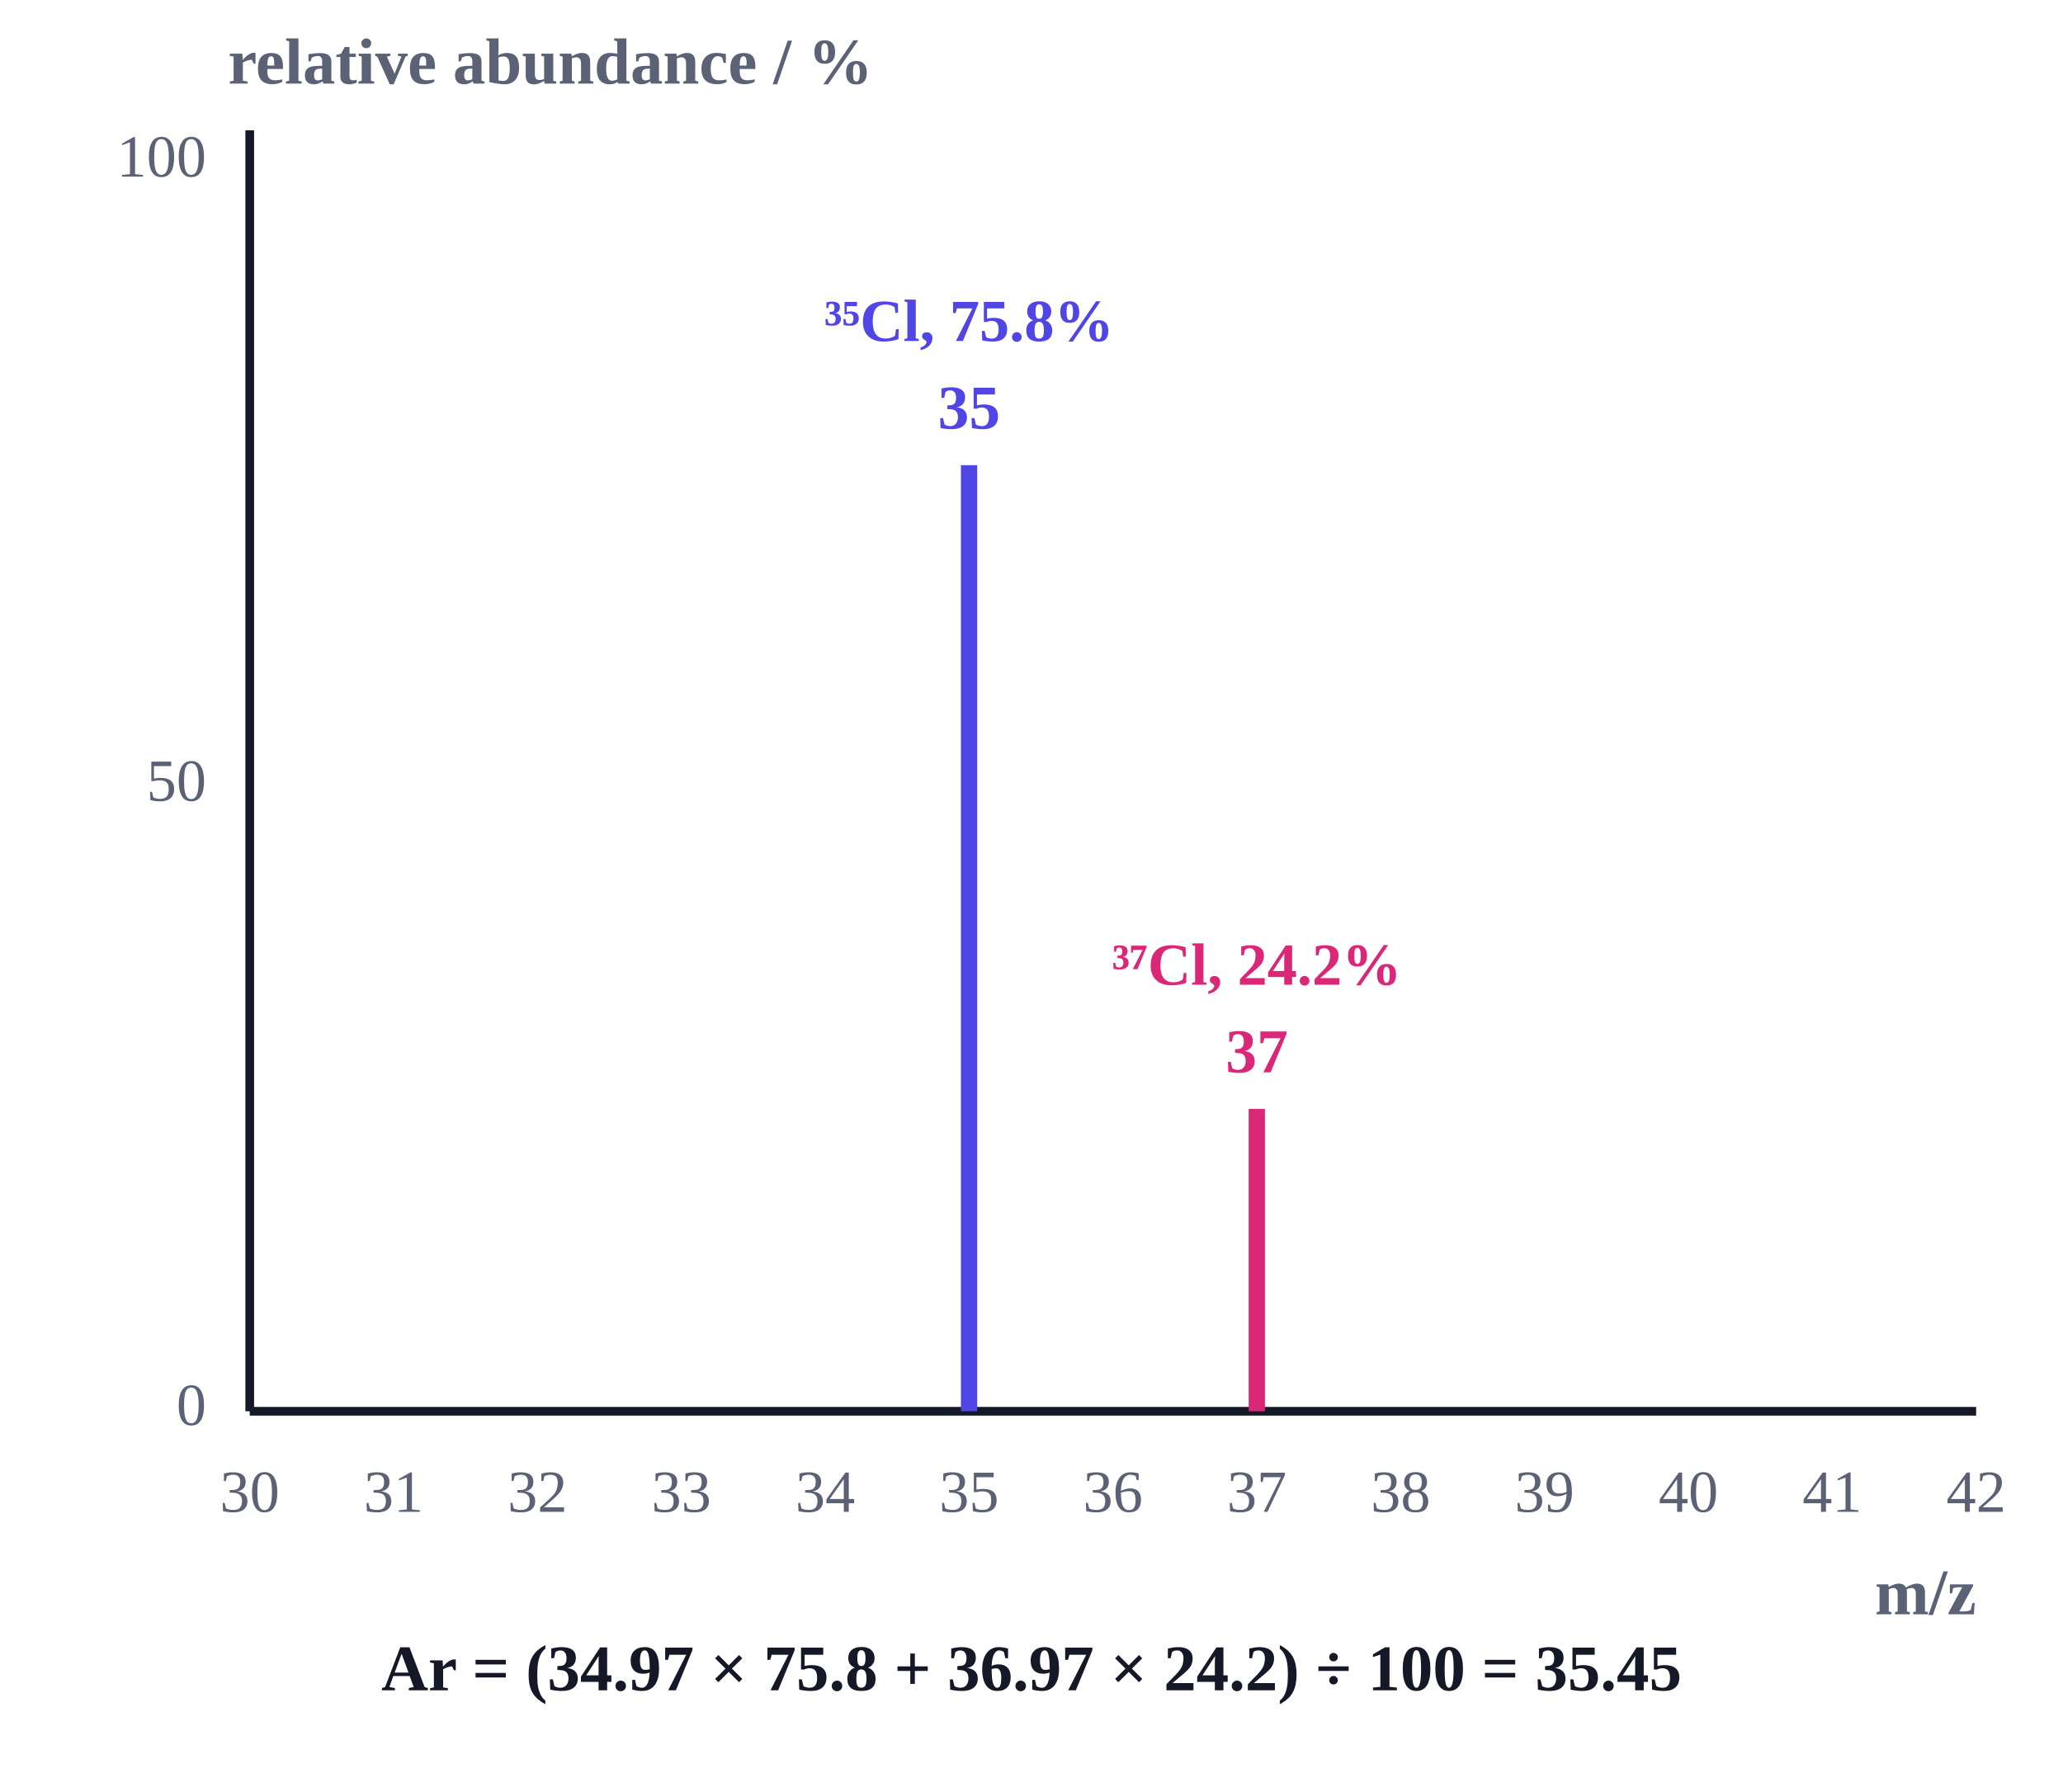
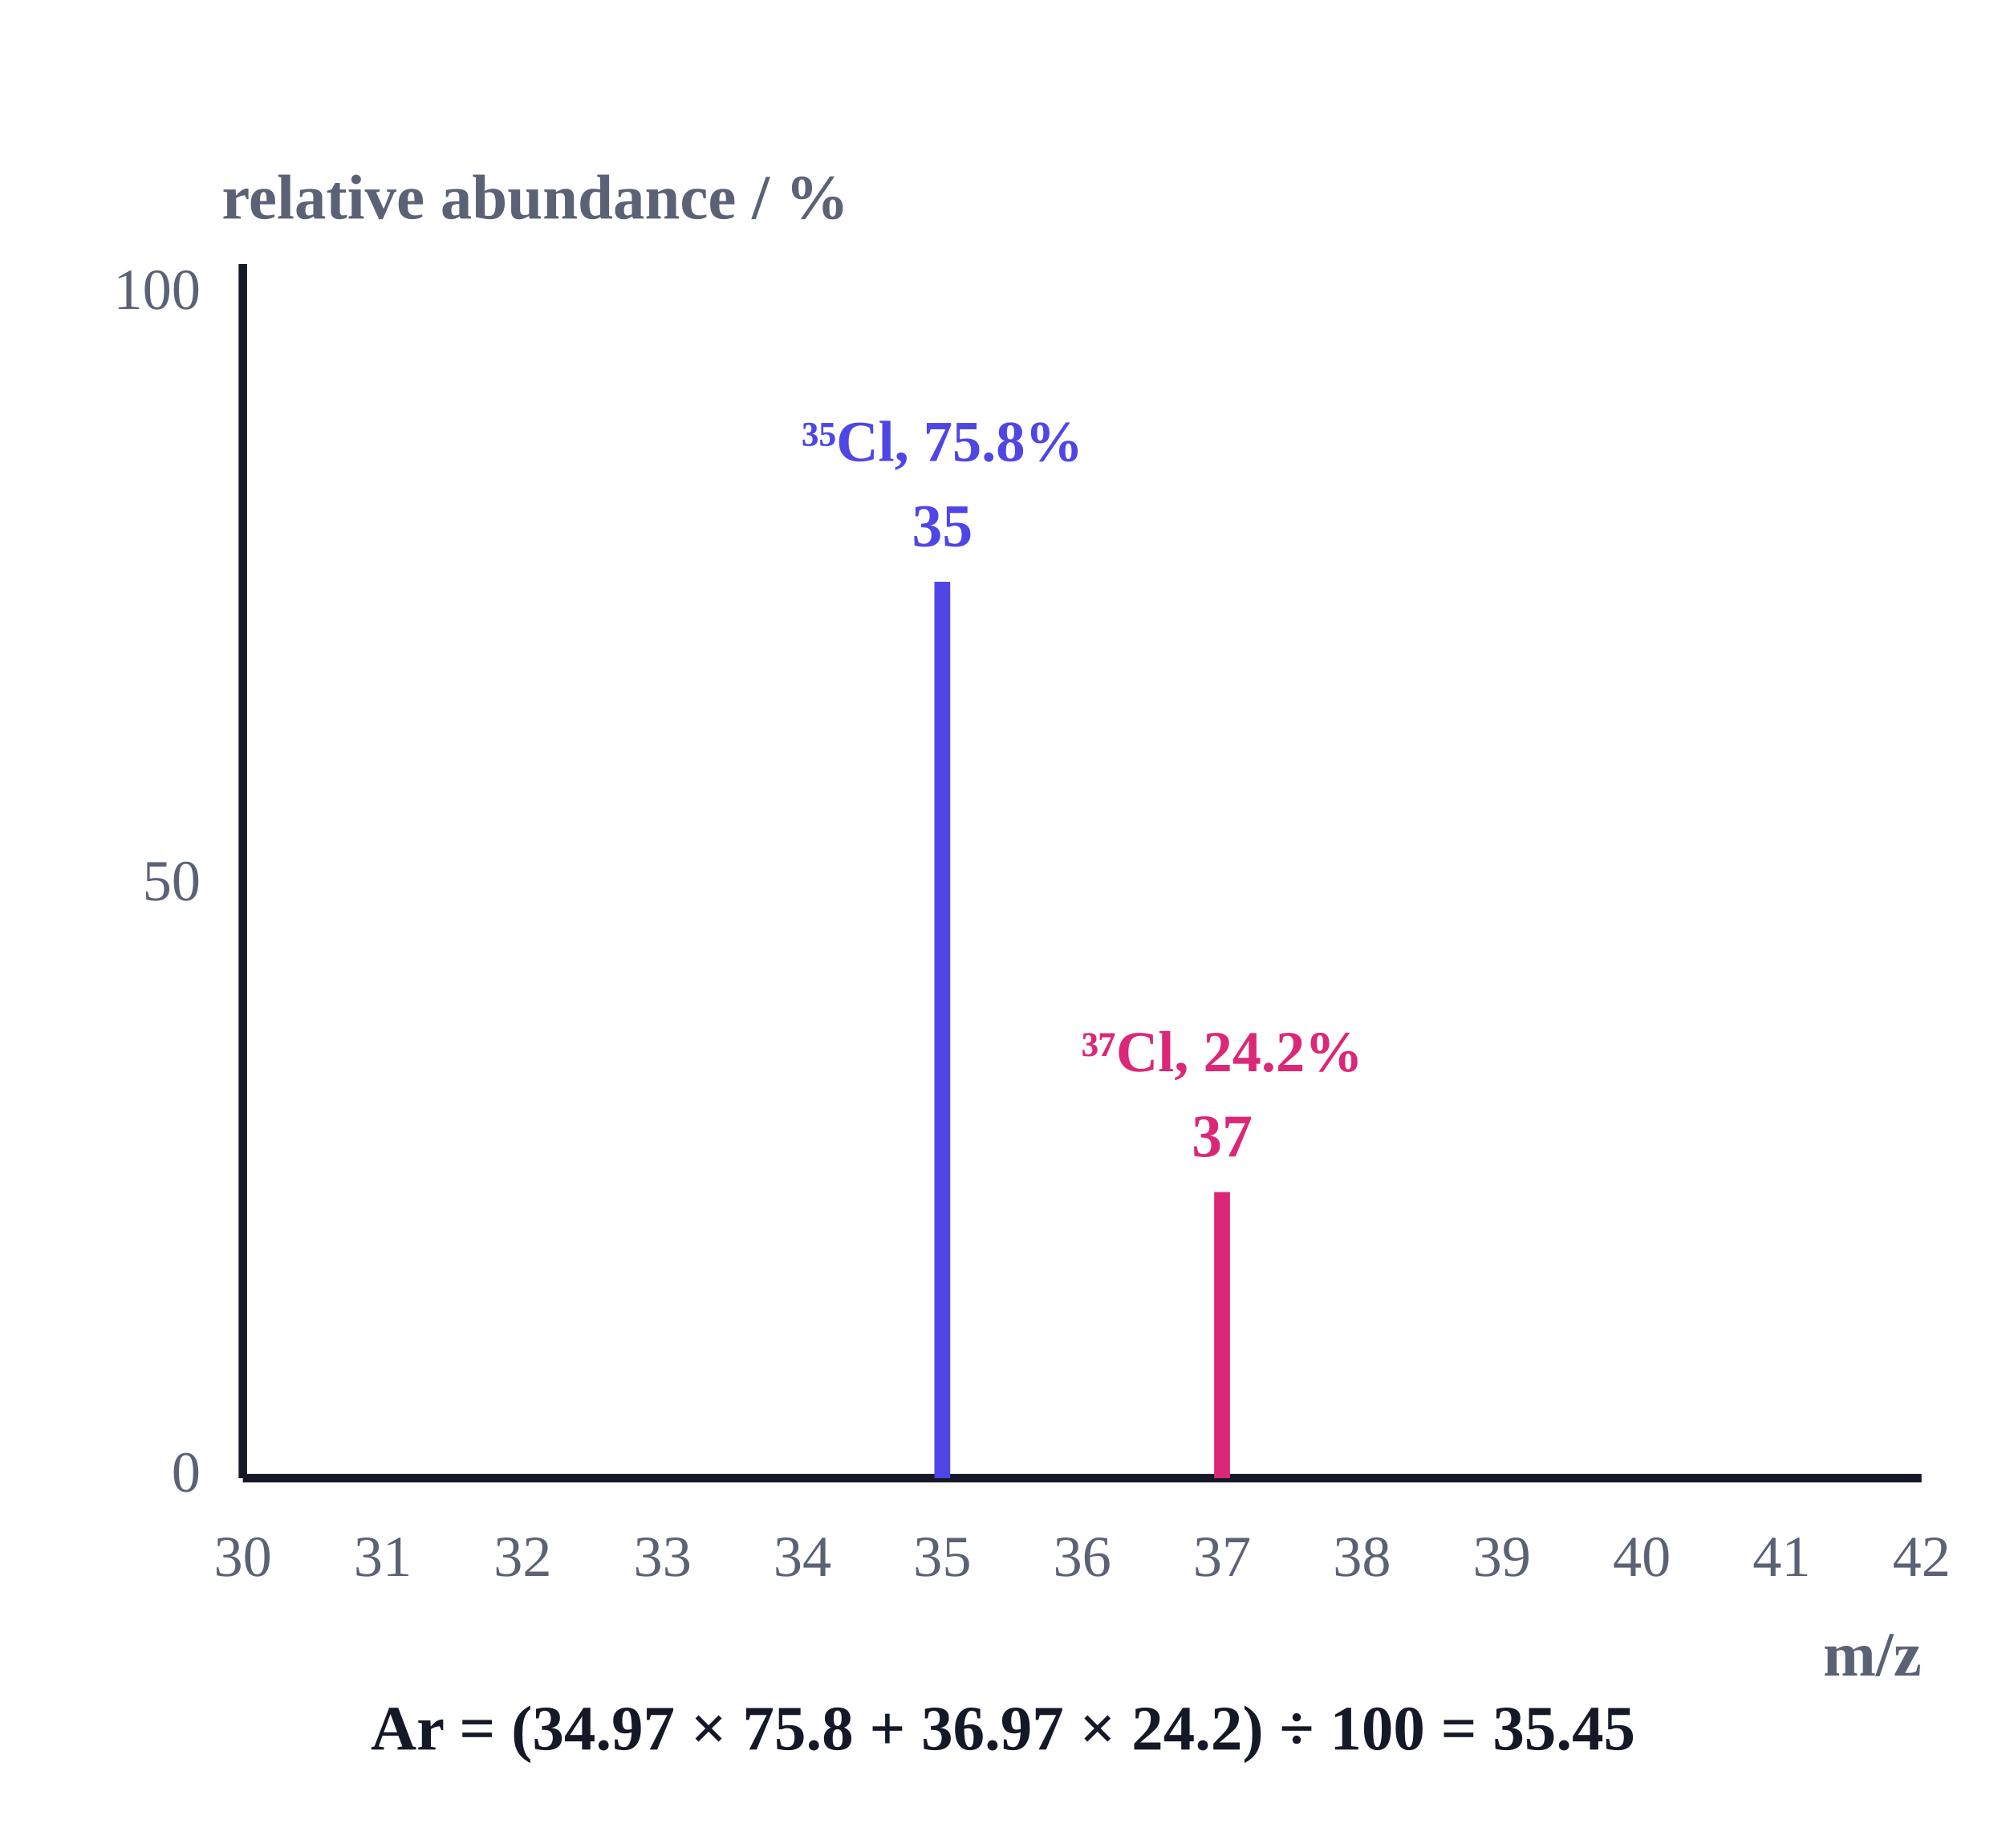
- <svg xmlns="http://www.w3.org/2000/svg" viewBox="0 0 380 330" width="380" height="330" role="img" aria-label="Mass spectrum with two lines: m/z 35 at 75.8% and m/z 37 at 24.2%." style="color:var(--vx-ink, #151826);font-family:inherit;max-width:100%;height:auto">
-   <path d="M46 260 L364 260 M46 260 L46 24" stroke="var(--vx-ink, #151826)" stroke-width="1.6" fill="none" />
-   <text x="38.0" y="260.0" font-size="11" font-weight="500" text-anchor="end" dominant-baseline="middle" fill="var(--vx-soft, #5b6275)">0</text>
-   <text x="38.0" y="145.0" font-size="11" font-weight="500" text-anchor="end" dominant-baseline="middle" fill="var(--vx-soft, #5b6275)">50</text>
-   <text x="38.0" y="30.0" font-size="11" font-weight="500" text-anchor="end" dominant-baseline="middle" fill="var(--vx-soft, #5b6275)">100</text>
-   <text x="46.0" y="276.0" font-size="11" font-weight="500" text-anchor="middle" dominant-baseline="middle" fill="var(--vx-soft, #5b6275)">30</text>
-   <text x="72.5" y="276.0" font-size="11" font-weight="500" text-anchor="middle" dominant-baseline="middle" fill="var(--vx-soft, #5b6275)">31</text>
-   <text x="99.0" y="276.0" font-size="11" font-weight="500" text-anchor="middle" dominant-baseline="middle" fill="var(--vx-soft, #5b6275)">32</text>
-   <text x="125.5" y="276.0" font-size="11" font-weight="500" text-anchor="middle" dominant-baseline="middle" fill="var(--vx-soft, #5b6275)">33</text>
-   <text x="152.0" y="276.0" font-size="11" font-weight="500" text-anchor="middle" dominant-baseline="middle" fill="var(--vx-soft, #5b6275)">34</text>
-   <text x="178.5" y="276.0" font-size="11" font-weight="500" text-anchor="middle" dominant-baseline="middle" fill="var(--vx-soft, #5b6275)">35</text>
-   <text x="205.0" y="276.0" font-size="11" font-weight="500" text-anchor="middle" dominant-baseline="middle" fill="var(--vx-soft, #5b6275)">36</text>
-   <text x="231.5" y="276.0" font-size="11" font-weight="500" text-anchor="middle" dominant-baseline="middle" fill="var(--vx-soft, #5b6275)">37</text>
-   <text x="258.0" y="276.0" font-size="11" font-weight="500" text-anchor="middle" dominant-baseline="middle" fill="var(--vx-soft, #5b6275)">38</text>
-   <text x="284.5" y="276.0" font-size="11" font-weight="500" text-anchor="middle" dominant-baseline="middle" fill="var(--vx-soft, #5b6275)">39</text>
-   <text x="311.0" y="276.0" font-size="11" font-weight="500" text-anchor="middle" dominant-baseline="middle" fill="var(--vx-soft, #5b6275)">40</text>
-   <text x="337.5" y="276.0" font-size="11" font-weight="500" text-anchor="middle" dominant-baseline="middle" fill="var(--vx-soft, #5b6275)">41</text>
-   <text x="364.0" y="276.0" font-size="11" font-weight="500" text-anchor="middle" dominant-baseline="middle" fill="var(--vx-soft, #5b6275)">42</text>
-   <text x="364.0" y="294.0" font-size="12" font-weight="600" text-anchor="end" dominant-baseline="middle" fill="var(--vx-soft, #5b6275)">m/z</text>
-   <text x="42.0" y="12.0" font-size="12" font-weight="600" text-anchor="start" dominant-baseline="middle" fill="var(--vx-soft, #5b6275)">relative abundance / %</text>
-   <path d="M178.5 260 L178.5 85.7" stroke="var(--vx-a1, #4f46e5)" stroke-width="3" />
-   <text x="178.5" y="75.7" font-size="11.5" font-weight="700" text-anchor="middle" dominant-baseline="middle" fill="var(--vx-a1, #4f46e5)">35</text>
-   <text x="178.5" y="59.7" font-size="11" font-weight="600" text-anchor="middle" dominant-baseline="middle" fill="var(--vx-a1, #4f46e5)">³⁵Cl, 75.8%</text>
-   <path d="M231.5 260 L231.5 204.3" stroke="var(--vx-a2, #db2777)" stroke-width="3" />
-   <text x="231.5" y="194.3" font-size="11.5" font-weight="700" text-anchor="middle" dominant-baseline="middle" fill="var(--vx-a2, #db2777)">37</text>
-   <text x="231.5" y="178.3" font-size="11" font-weight="600" text-anchor="middle" dominant-baseline="middle" fill="var(--vx-a2, #db2777)">³⁷Cl, 24.2%</text>
-   <text x="190.0" y="308.0" font-size="12" font-weight="600" text-anchor="middle" dominant-baseline="middle" fill="var(--vx-ink, #151826)">Ar = (34.97 × 75.8 + 36.97 × 24.2) ÷ 100 = 35.45</text>
+ <svg xmlns="http://www.w3.org/2000/svg" viewBox="0 0 380 350" width="380" height="350" role="img" aria-label="Mass spectrum with two lines: m/z 35 at 75.8% and m/z 37 at 24.2%." style="color:var(--vx-ink, #151826);font-family:inherit;max-width:100%;height:auto">
+   <path d="M46 280 L364 280 M46 280 L46 50" stroke="var(--vx-ink, #151826)" stroke-width="1.6" fill="none" />
+   <text x="38.0" y="280.0" font-size="11" font-weight="500" text-anchor="end" dominant-baseline="middle" fill="var(--vx-soft, #5b6275)">0</text>
+   <text x="38.0" y="168.0" font-size="11" font-weight="500" text-anchor="end" dominant-baseline="middle" fill="var(--vx-soft, #5b6275)">50</text>
+   <text x="38.0" y="56.0" font-size="11" font-weight="500" text-anchor="end" dominant-baseline="middle" fill="var(--vx-soft, #5b6275)">100</text>
+   <text x="46.0" y="296.0" font-size="11" font-weight="500" text-anchor="middle" dominant-baseline="middle" fill="var(--vx-soft, #5b6275)">30</text>
+   <text x="72.5" y="296.0" font-size="11" font-weight="500" text-anchor="middle" dominant-baseline="middle" fill="var(--vx-soft, #5b6275)">31</text>
+   <text x="99.0" y="296.0" font-size="11" font-weight="500" text-anchor="middle" dominant-baseline="middle" fill="var(--vx-soft, #5b6275)">32</text>
+   <text x="125.5" y="296.0" font-size="11" font-weight="500" text-anchor="middle" dominant-baseline="middle" fill="var(--vx-soft, #5b6275)">33</text>
+   <text x="152.0" y="296.0" font-size="11" font-weight="500" text-anchor="middle" dominant-baseline="middle" fill="var(--vx-soft, #5b6275)">34</text>
+   <text x="178.5" y="296.0" font-size="11" font-weight="500" text-anchor="middle" dominant-baseline="middle" fill="var(--vx-soft, #5b6275)">35</text>
+   <text x="205.0" y="296.0" font-size="11" font-weight="500" text-anchor="middle" dominant-baseline="middle" fill="var(--vx-soft, #5b6275)">36</text>
+   <text x="231.5" y="296.0" font-size="11" font-weight="500" text-anchor="middle" dominant-baseline="middle" fill="var(--vx-soft, #5b6275)">37</text>
+   <text x="258.0" y="296.0" font-size="11" font-weight="500" text-anchor="middle" dominant-baseline="middle" fill="var(--vx-soft, #5b6275)">38</text>
+   <text x="284.5" y="296.0" font-size="11" font-weight="500" text-anchor="middle" dominant-baseline="middle" fill="var(--vx-soft, #5b6275)">39</text>
+   <text x="311.0" y="296.0" font-size="11" font-weight="500" text-anchor="middle" dominant-baseline="middle" fill="var(--vx-soft, #5b6275)">40</text>
+   <text x="337.5" y="296.0" font-size="11" font-weight="500" text-anchor="middle" dominant-baseline="middle" fill="var(--vx-soft, #5b6275)">41</text>
+   <text x="364.0" y="296.0" font-size="11" font-weight="500" text-anchor="middle" dominant-baseline="middle" fill="var(--vx-soft, #5b6275)">42</text>
+   <text x="364.0" y="314.0" font-size="12" font-weight="600" text-anchor="end" dominant-baseline="middle" fill="var(--vx-soft, #5b6275)">m/z</text>
+   <text x="42.0" y="38.0" font-size="12" font-weight="600" text-anchor="start" dominant-baseline="middle" fill="var(--vx-soft, #5b6275)">relative abundance / %</text>
+   <path d="M178.5 280 L178.5 110.2" stroke="var(--vx-a1, #4f46e5)" stroke-width="3" />
+   <text x="178.5" y="100.2" font-size="11.5" font-weight="700" text-anchor="middle" dominant-baseline="middle" fill="var(--vx-a1, #4f46e5)">35</text>
+   <text x="178.5" y="84.2" font-size="11" font-weight="600" text-anchor="middle" dominant-baseline="middle" fill="var(--vx-a1, #4f46e5)">³⁵Cl, 75.8%</text>
+   <path d="M231.5 280 L231.5 225.8" stroke="var(--vx-a2, #db2777)" stroke-width="3" />
+   <text x="231.5" y="215.8" font-size="11.5" font-weight="700" text-anchor="middle" dominant-baseline="middle" fill="var(--vx-a2, #db2777)">37</text>
+   <text x="231.5" y="199.8" font-size="11" font-weight="600" text-anchor="middle" dominant-baseline="middle" fill="var(--vx-a2, #db2777)">³⁷Cl, 24.2%</text>
+   <text x="190.0" y="328.0" font-size="12" font-weight="600" text-anchor="middle" dominant-baseline="middle" fill="var(--vx-ink, #151826)">Ar = (34.97 × 75.8 + 36.97 × 24.2) ÷ 100 = 35.45</text>
</svg>
